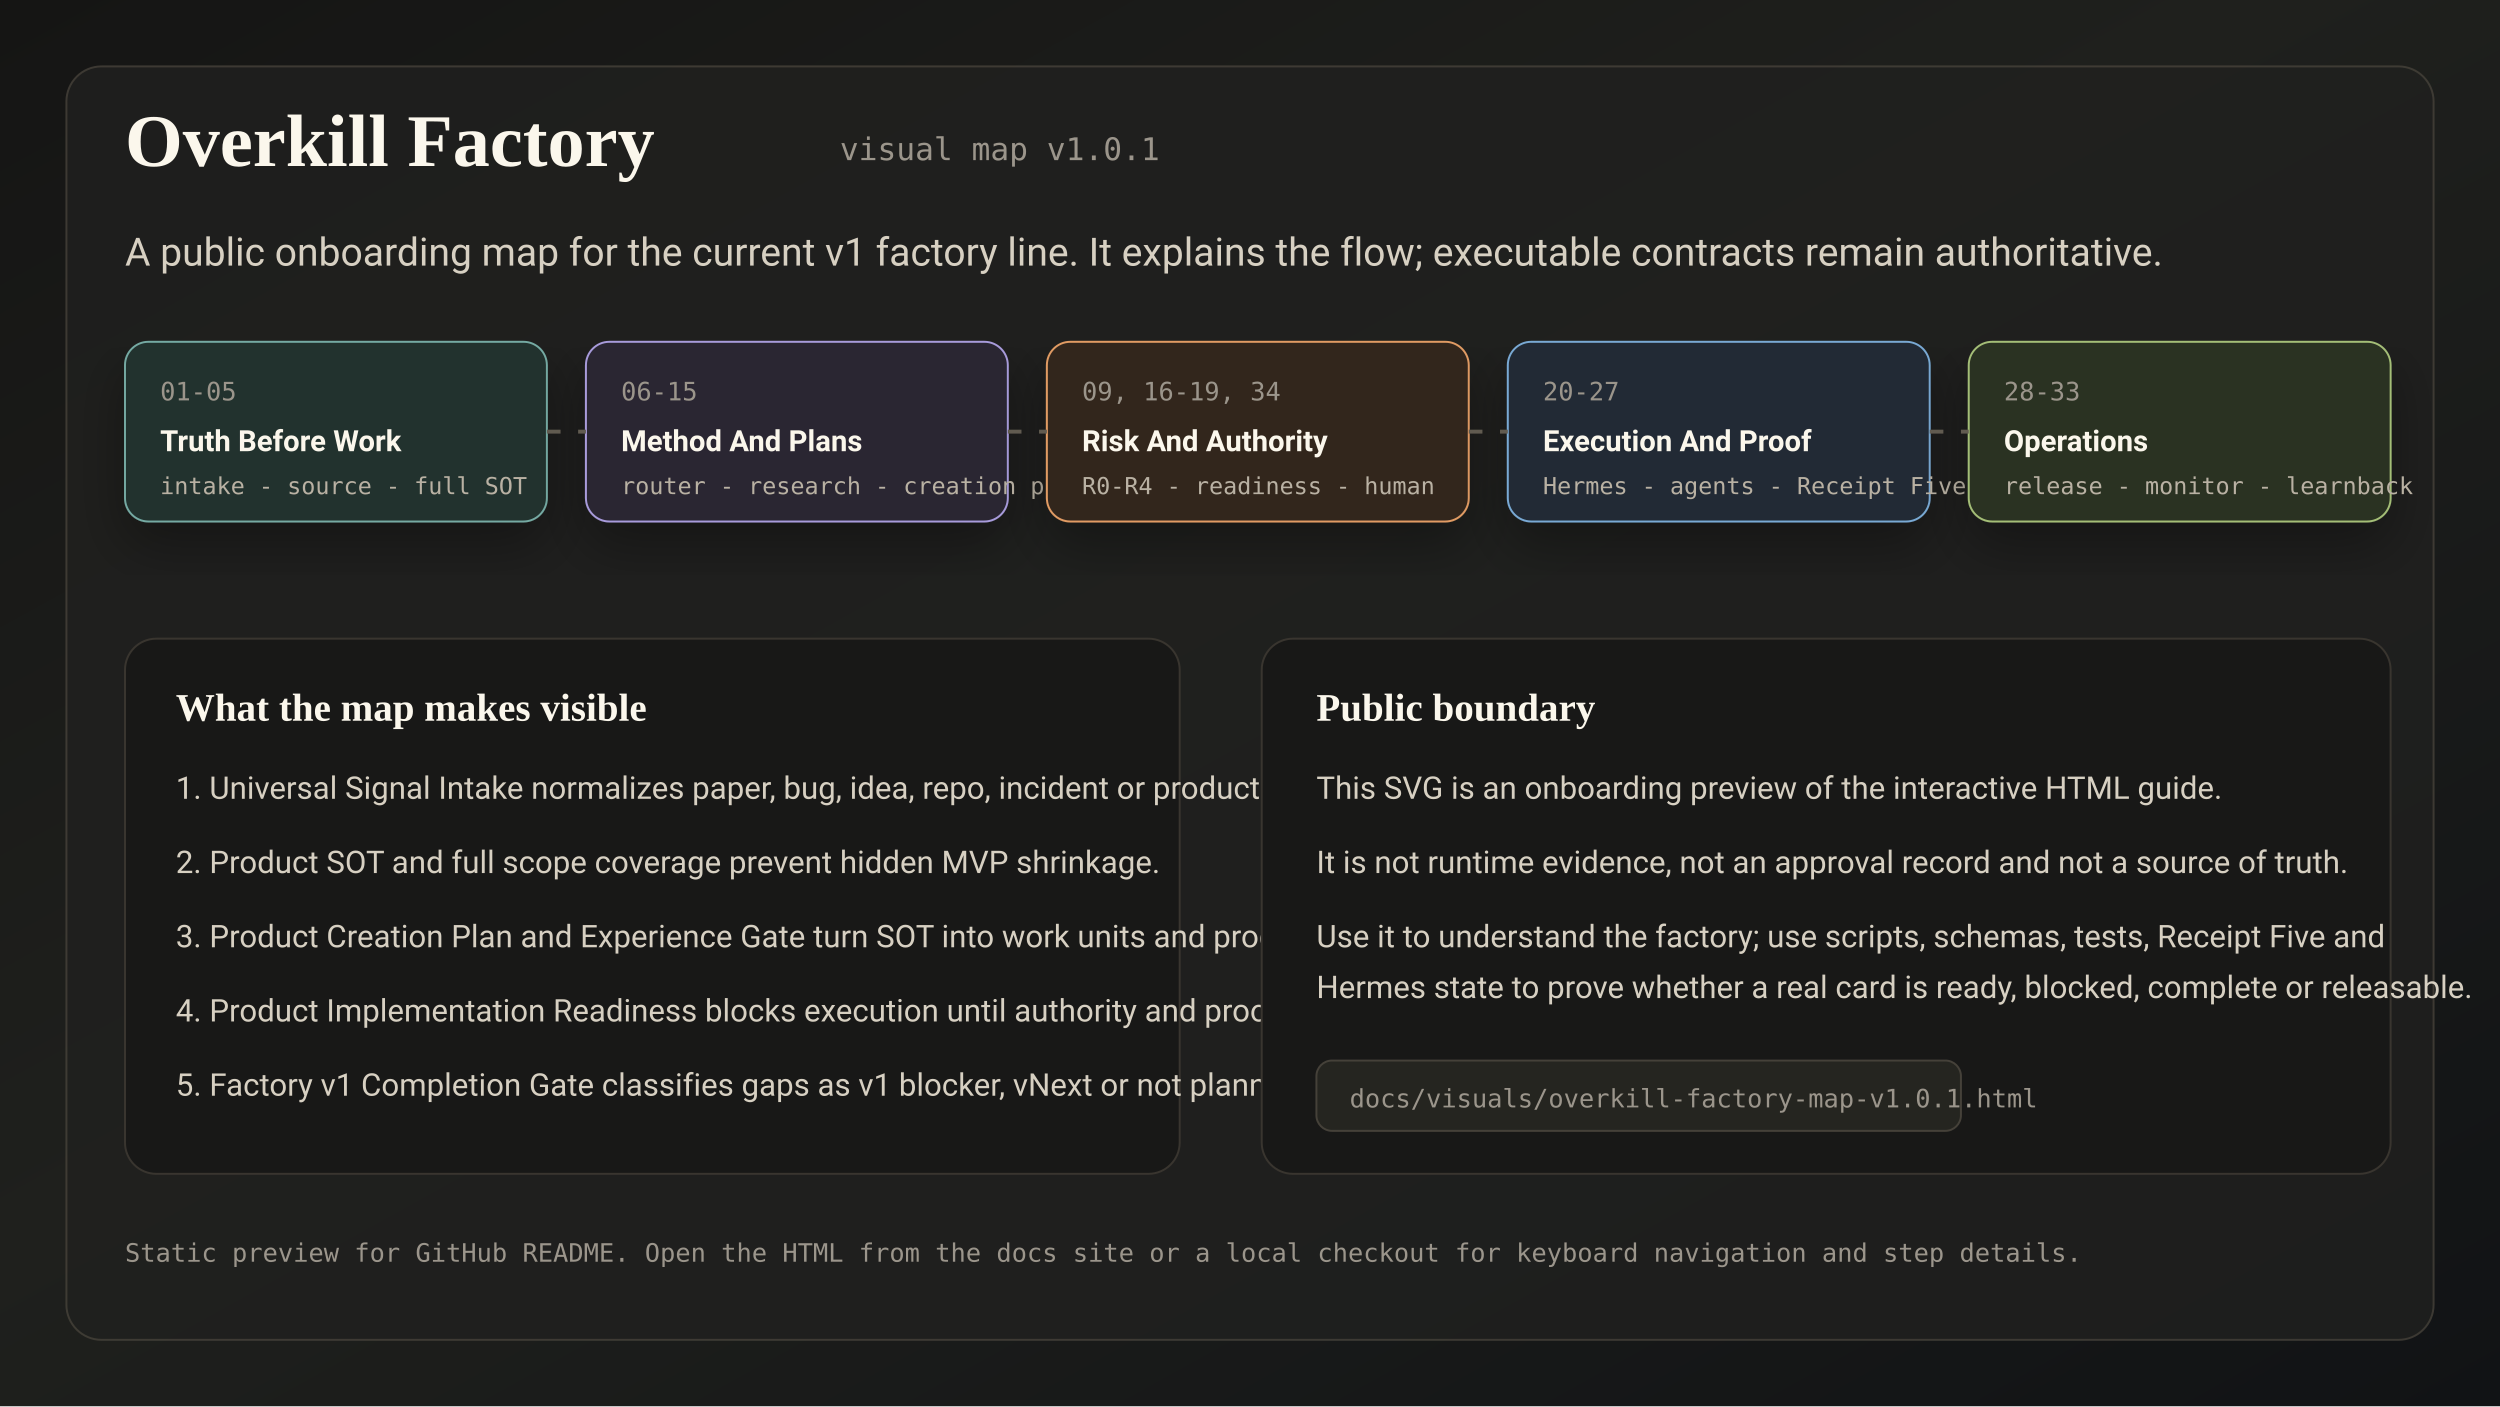
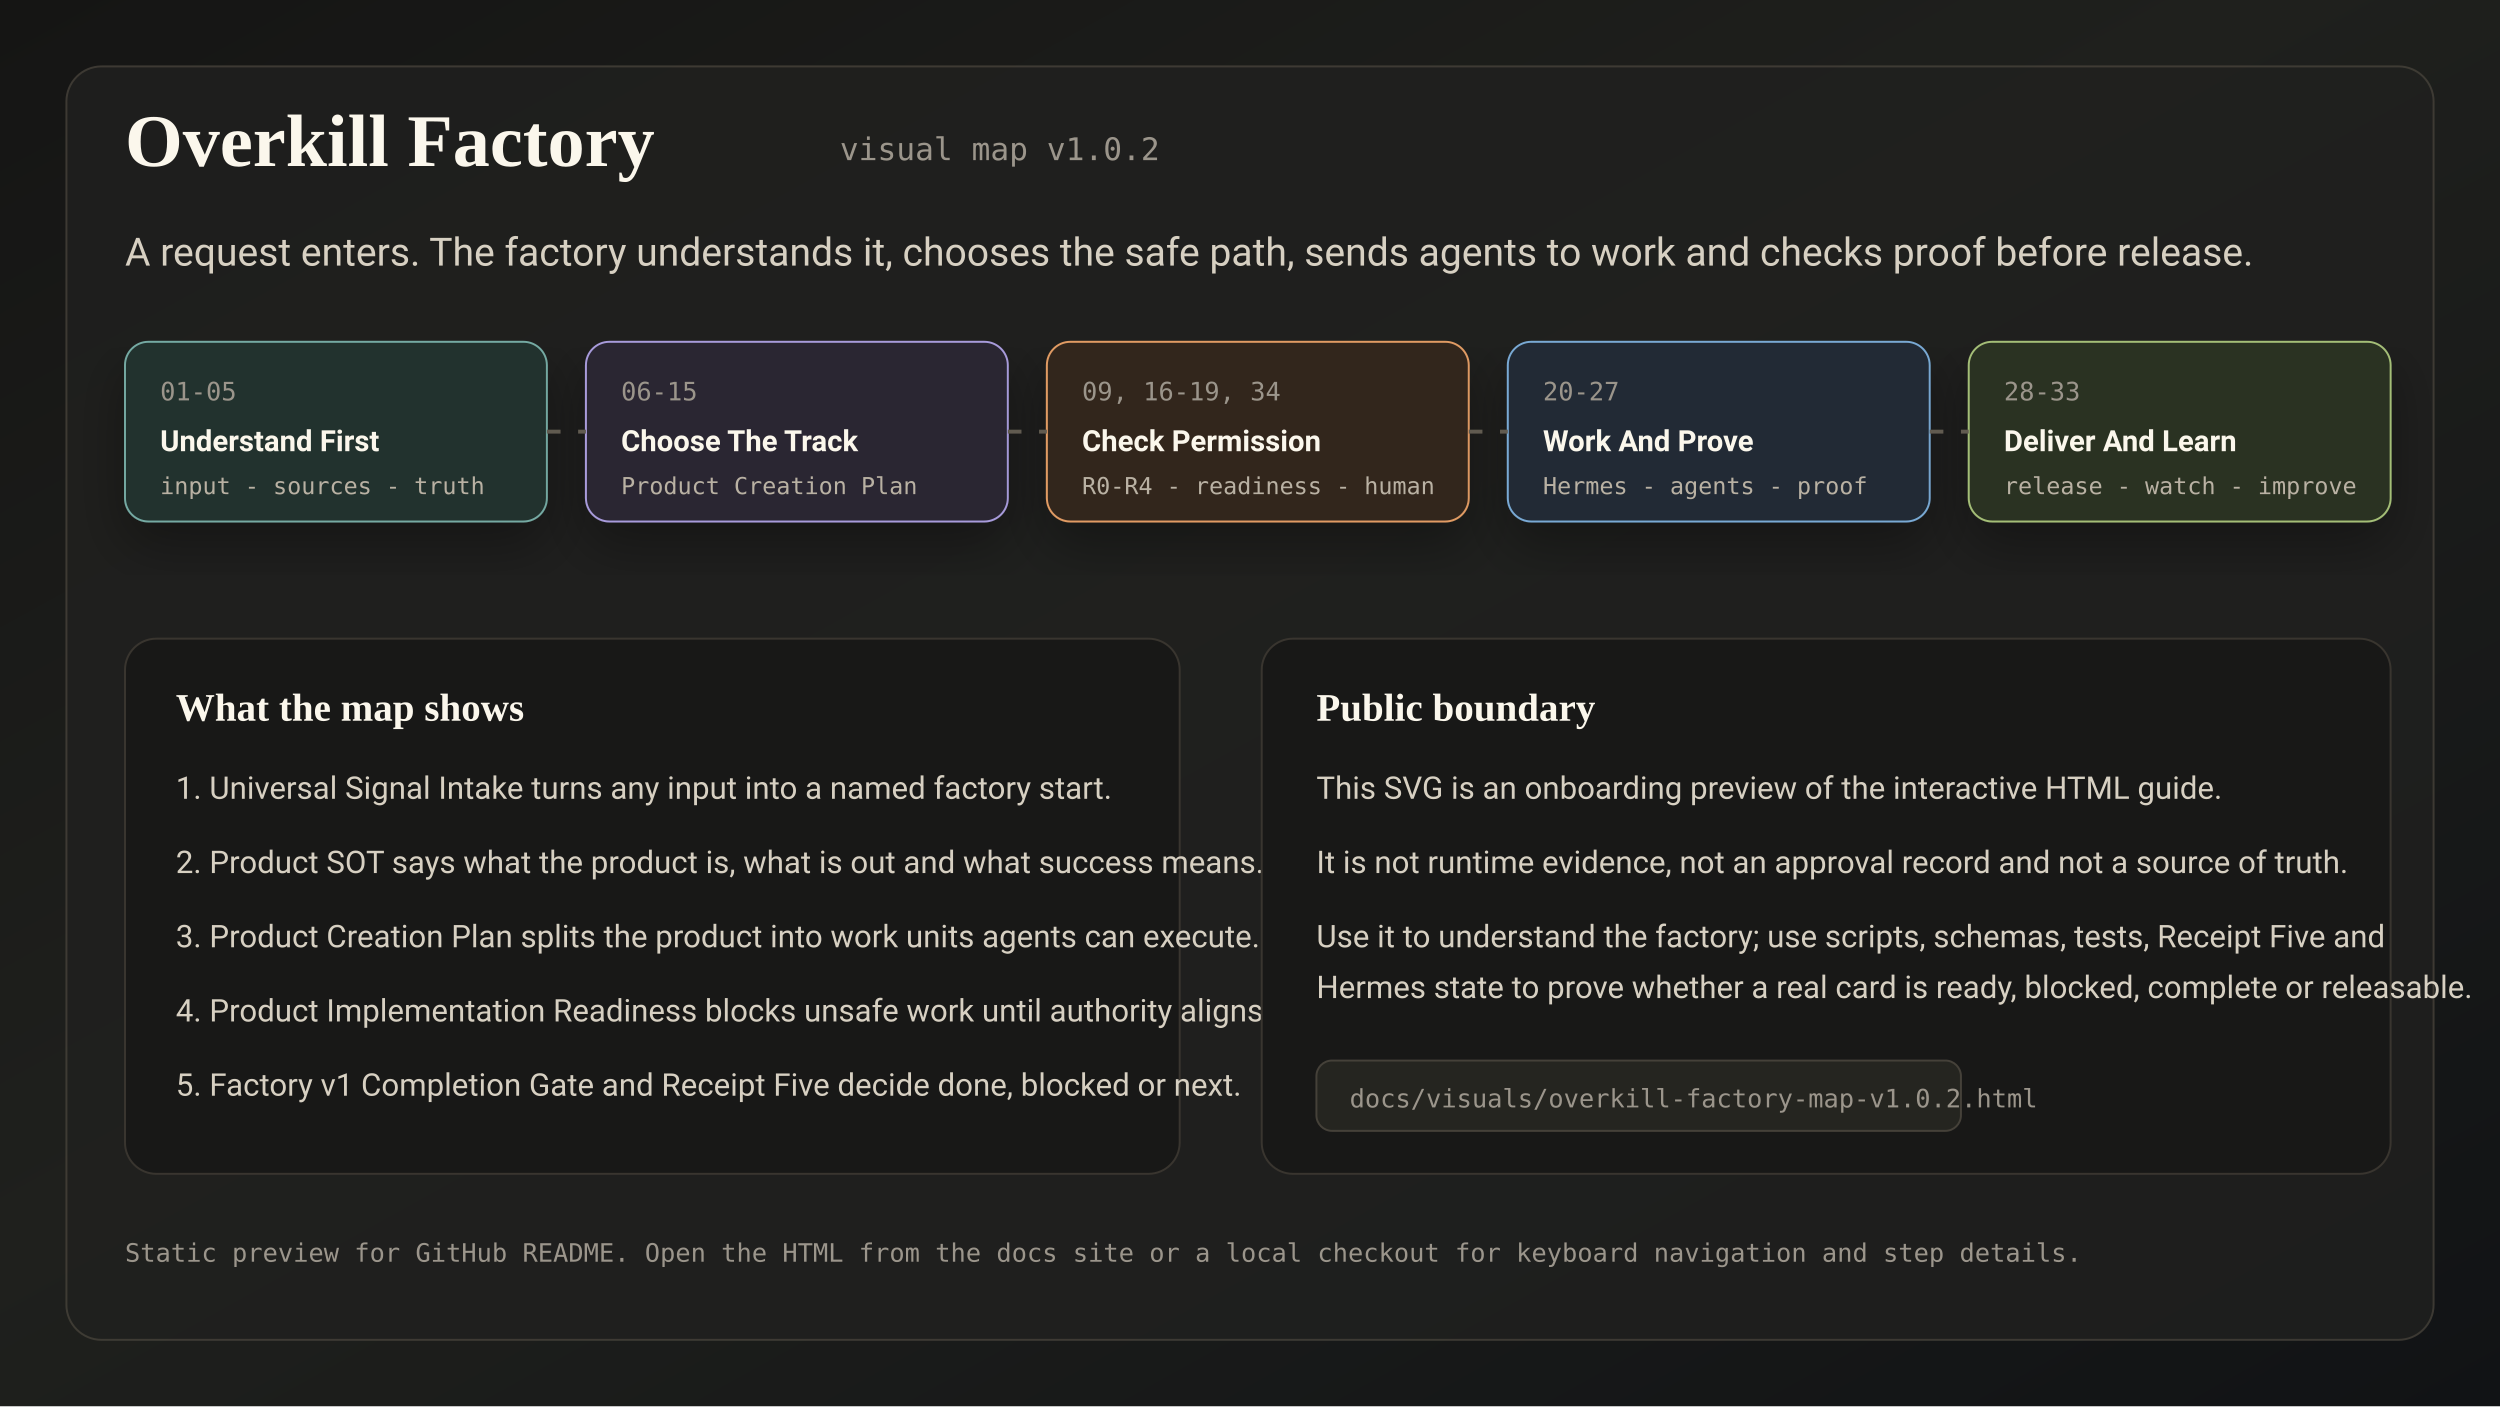
<svg xmlns="http://www.w3.org/2000/svg" width="1280" height="720" viewBox="0 0 1280 720" role="img" aria-labelledby="title desc">
  <defs>
    <linearGradient id="bg" x1="0" x2="1" y1="0" y2="1">
      <stop offset="0" stop-color="#151514" />
      <stop offset="0.45" stop-color="#1f201d" />
      <stop offset="1" stop-color="#111315" />
    </linearGradient>
    <linearGradient id="rail" x1="0" x2="1" y1="0" y2="0">
      <stop offset="0" stop-color="#74aaa3" />
      <stop offset="0.25" stop-color="#a89bdb" />
      <stop offset="0.5" stop-color="#e19b63" />
      <stop offset="0.75" stop-color="#79a9d4" />
      <stop offset="1" stop-color="#a4be77" />
    </linearGradient>
    <filter id="shadow" x="-10%" y="-10%" width="120%" height="140%">
      <feDropShadow dx="0" dy="12" stdDeviation="14" flood-color="#000000" flood-opacity="0.32" />
    </filter>
    <style>
      .label { fill: #fbf7ec; font-family: ui-serif, Georgia, "Times New Roman", serif; font-weight: 700; }
      .body { fill: #d7d0c2; font-family: system-ui, -apple-system, "Segoe UI", Roboto, Arial, sans-serif; }
      .muted { fill: #9b958b; font-family: ui-monospace, SFMono-Regular, Menlo, Consolas, monospace; }
      .tiny { font-size: 13px; letter-spacing: 0; }
      .small { font-size: 16px; letter-spacing: 0; }
      .mid { font-size: 20px; letter-spacing: 0; }
      .big { font-size: 38px; letter-spacing: 0; }
      .node-title { fill: #fbf7ec; font: 700 15px system-ui, -apple-system, "Segoe UI", Roboto, Arial, sans-serif; }
      .node-mini { fill: #b9b1a3; font: 12px ui-monospace, SFMono-Regular, Menlo, Consolas, monospace; }
    </style>
  </defs>
  <rect width="1280" height="720" fill="url(#bg)" />
  <rect x="34" y="34" width="1212" height="652" rx="18" fill="#20201e" opacity="0.82" stroke="#454139" />
  <path d="M64 115 H1216" stroke="url(#rail)" stroke-width="5" stroke-linecap="round" />
  <text x="64" y="85" class="label big">Overkill Factory</text>
-   <text x="430" y="82" class="muted small">visual map v1.0.1</text>
-   <text x="64" y="136" class="body mid">A public onboarding map for the current v1 factory line. It explains the flow; executable contracts remain authoritative.</text>
+   <text x="430" y="82" class="muted small">visual map v1.0.2</text>
+   <text x="64" y="136" class="body mid">A request enters. The factory understands it, chooses the safe path, sends agents to work and checks proof before release.</text>
  <g transform="translate(64 175)">
    <rect width="216" height="92" rx="12" fill="#22302d" stroke="#74aaa3" filter="url(#shadow)" />
    <text x="18" y="30" class="muted tiny">01-05</text>
-     <text x="18" y="56" class="node-title">Truth Before Work</text>
-     <text x="18" y="78" class="node-mini">intake - source - full SOT</text>
+     <text x="18" y="56" class="node-title">Understand First</text>
+     <text x="18" y="78" class="node-mini">input - sources - truth</text>
  </g>
  <g transform="translate(300 175)">
    <rect width="216" height="92" rx="12" fill="#292633" stroke="#a89bdb" filter="url(#shadow)" />
    <text x="18" y="30" class="muted tiny">06-15</text>
-     <text x="18" y="56" class="node-title">Method And Plans</text>
-     <text x="18" y="78" class="node-mini">router - research - creation plan</text>
+     <text x="18" y="56" class="node-title">Choose The Track</text>
+     <text x="18" y="78" class="node-mini">Product Creation Plan</text>
  </g>
  <g transform="translate(536 175)">
    <rect width="216" height="92" rx="12" fill="#33281f" stroke="#e19b63" filter="url(#shadow)" />
    <text x="18" y="30" class="muted tiny">09, 16-19, 34</text>
-     <text x="18" y="56" class="node-title">Risk And Authority</text>
+     <text x="18" y="56" class="node-title">Check Permission</text>
    <text x="18" y="78" class="node-mini">R0-R4 - readiness - human</text>
  </g>
  <g transform="translate(772 175)">
    <rect width="216" height="92" rx="12" fill="#202b34" stroke="#79a9d4" filter="url(#shadow)" />
    <text x="18" y="30" class="muted tiny">20-27</text>
-     <text x="18" y="56" class="node-title">Execution And Proof</text>
-     <text x="18" y="78" class="node-mini">Hermes - agents - Receipt Five</text>
+     <text x="18" y="56" class="node-title">Work And Prove</text>
+     <text x="18" y="78" class="node-mini">Hermes - agents - proof</text>
  </g>
  <g transform="translate(1008 175)">
    <rect width="216" height="92" rx="12" fill="#293021" stroke="#a4be77" filter="url(#shadow)" />
    <text x="18" y="30" class="muted tiny">28-33</text>
-     <text x="18" y="56" class="node-title">Operations</text>
-     <text x="18" y="78" class="node-mini">release - monitor - learnback</text>
+     <text x="18" y="56" class="node-title">Deliver And Learn</text>
+     <text x="18" y="78" class="node-mini">release - watch - improve</text>
  </g>
  <g fill="none" stroke="#615b50" stroke-width="2" stroke-dasharray="7 9">
    <path d="M280 221 H300" />
    <path d="M516 221 H536" />
    <path d="M752 221 H772" />
    <path d="M988 221 H1008" />
  </g>
  <g transform="translate(64 327)">
    <rect width="540" height="274" rx="16" fill="#181817" stroke="#39352f" />
-     <text x="26" y="42" class="label mid">What the map makes visible</text>
-     <text x="26" y="82" class="body small">1. Universal Signal Intake normalizes paper, bug, idea, repo, incident or product.</text>
-     <text x="26" y="120" class="body small">2. Product SOT and full scope coverage prevent hidden MVP shrinkage.</text>
-     <text x="26" y="158" class="body small">3. Product Creation Plan and Experience Gate turn SOT into work units and proof.</text>
-     <text x="26" y="196" class="body small">4. Product Implementation Readiness blocks execution until authority and proof align.</text>
-     <text x="26" y="234" class="body small">5. Factory v1 Completion Gate classifies gaps as v1 blocker, vNext or not planned.</text>
+     <text x="26" y="42" class="label mid">What the map shows</text>
+     <text x="26" y="82" class="body small">1. Universal Signal Intake turns any input into a named factory start.</text>
+     <text x="26" y="120" class="body small">2. Product SOT says what the product is, what is out and what success means.</text>
+     <text x="26" y="158" class="body small">3. Product Creation Plan splits the product into work units agents can execute.</text>
+     <text x="26" y="196" class="body small">4. Product Implementation Readiness blocks unsafe work until authority aligns.</text>
+     <text x="26" y="234" class="body small">5. Factory v1 Completion Gate and Receipt Five decide done, blocked or next.</text>
  </g>
  <g transform="translate(646 327)">
    <rect width="578" height="274" rx="16" fill="#181817" stroke="#39352f" />
    <text x="28" y="42" class="label mid">Public boundary</text>
    <text x="28" y="82" class="body small">This SVG is an onboarding preview of the interactive HTML guide.</text>
    <text x="28" y="120" class="body small">It is not runtime evidence, not an approval record and not a source of truth.</text>
    <text x="28" y="158" class="body small">Use it to understand the factory; use scripts, schemas, tests, Receipt Five and</text>
    <text x="28" y="184" class="body small">Hermes state to prove whether a real card is ready, blocked, complete or releasable.</text>
    <rect x="28" y="216" width="330" height="36" rx="8" fill="#252520" stroke="#454139" />
-     <text x="45" y="240" class="muted tiny">docs/visuals/overkill-factory-map-v1.0.1.html</text>
+     <text x="45" y="240" class="muted tiny">docs/visuals/overkill-factory-map-v1.0.2.html</text>
  </g>
  <text x="64" y="646" class="muted tiny">Static preview for GitHub README. Open the HTML from the docs site or a local checkout for keyboard navigation and step details.</text>
</svg>
